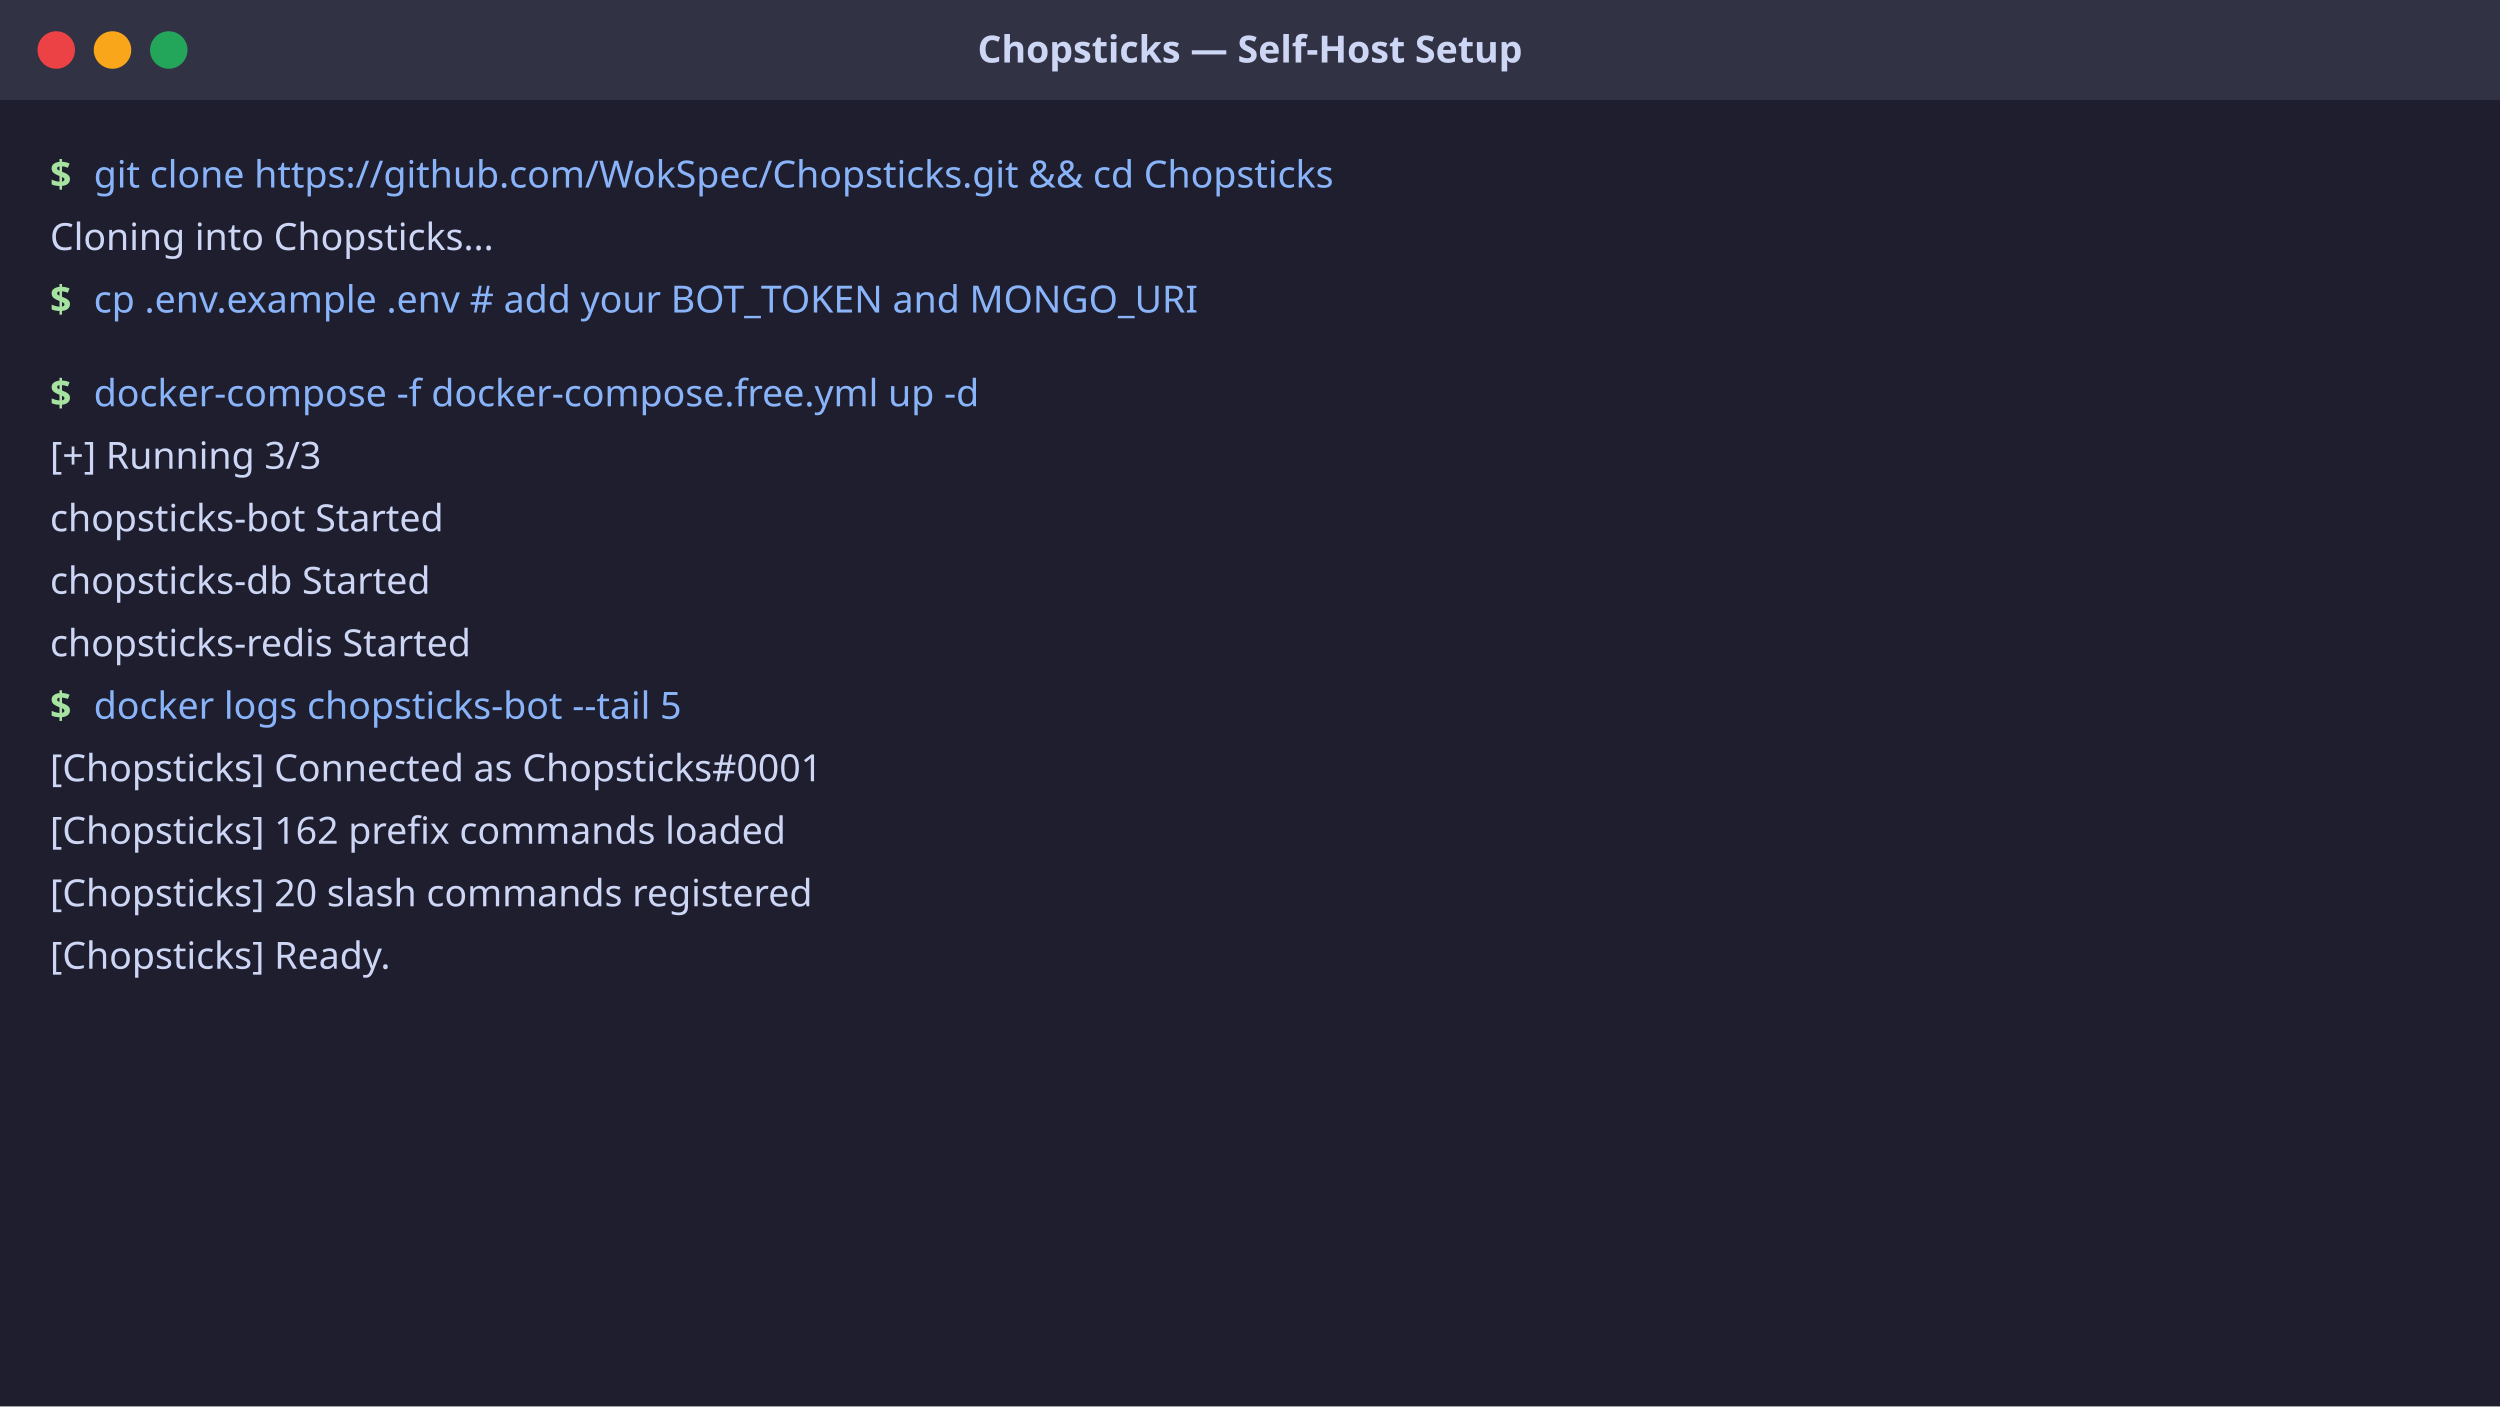
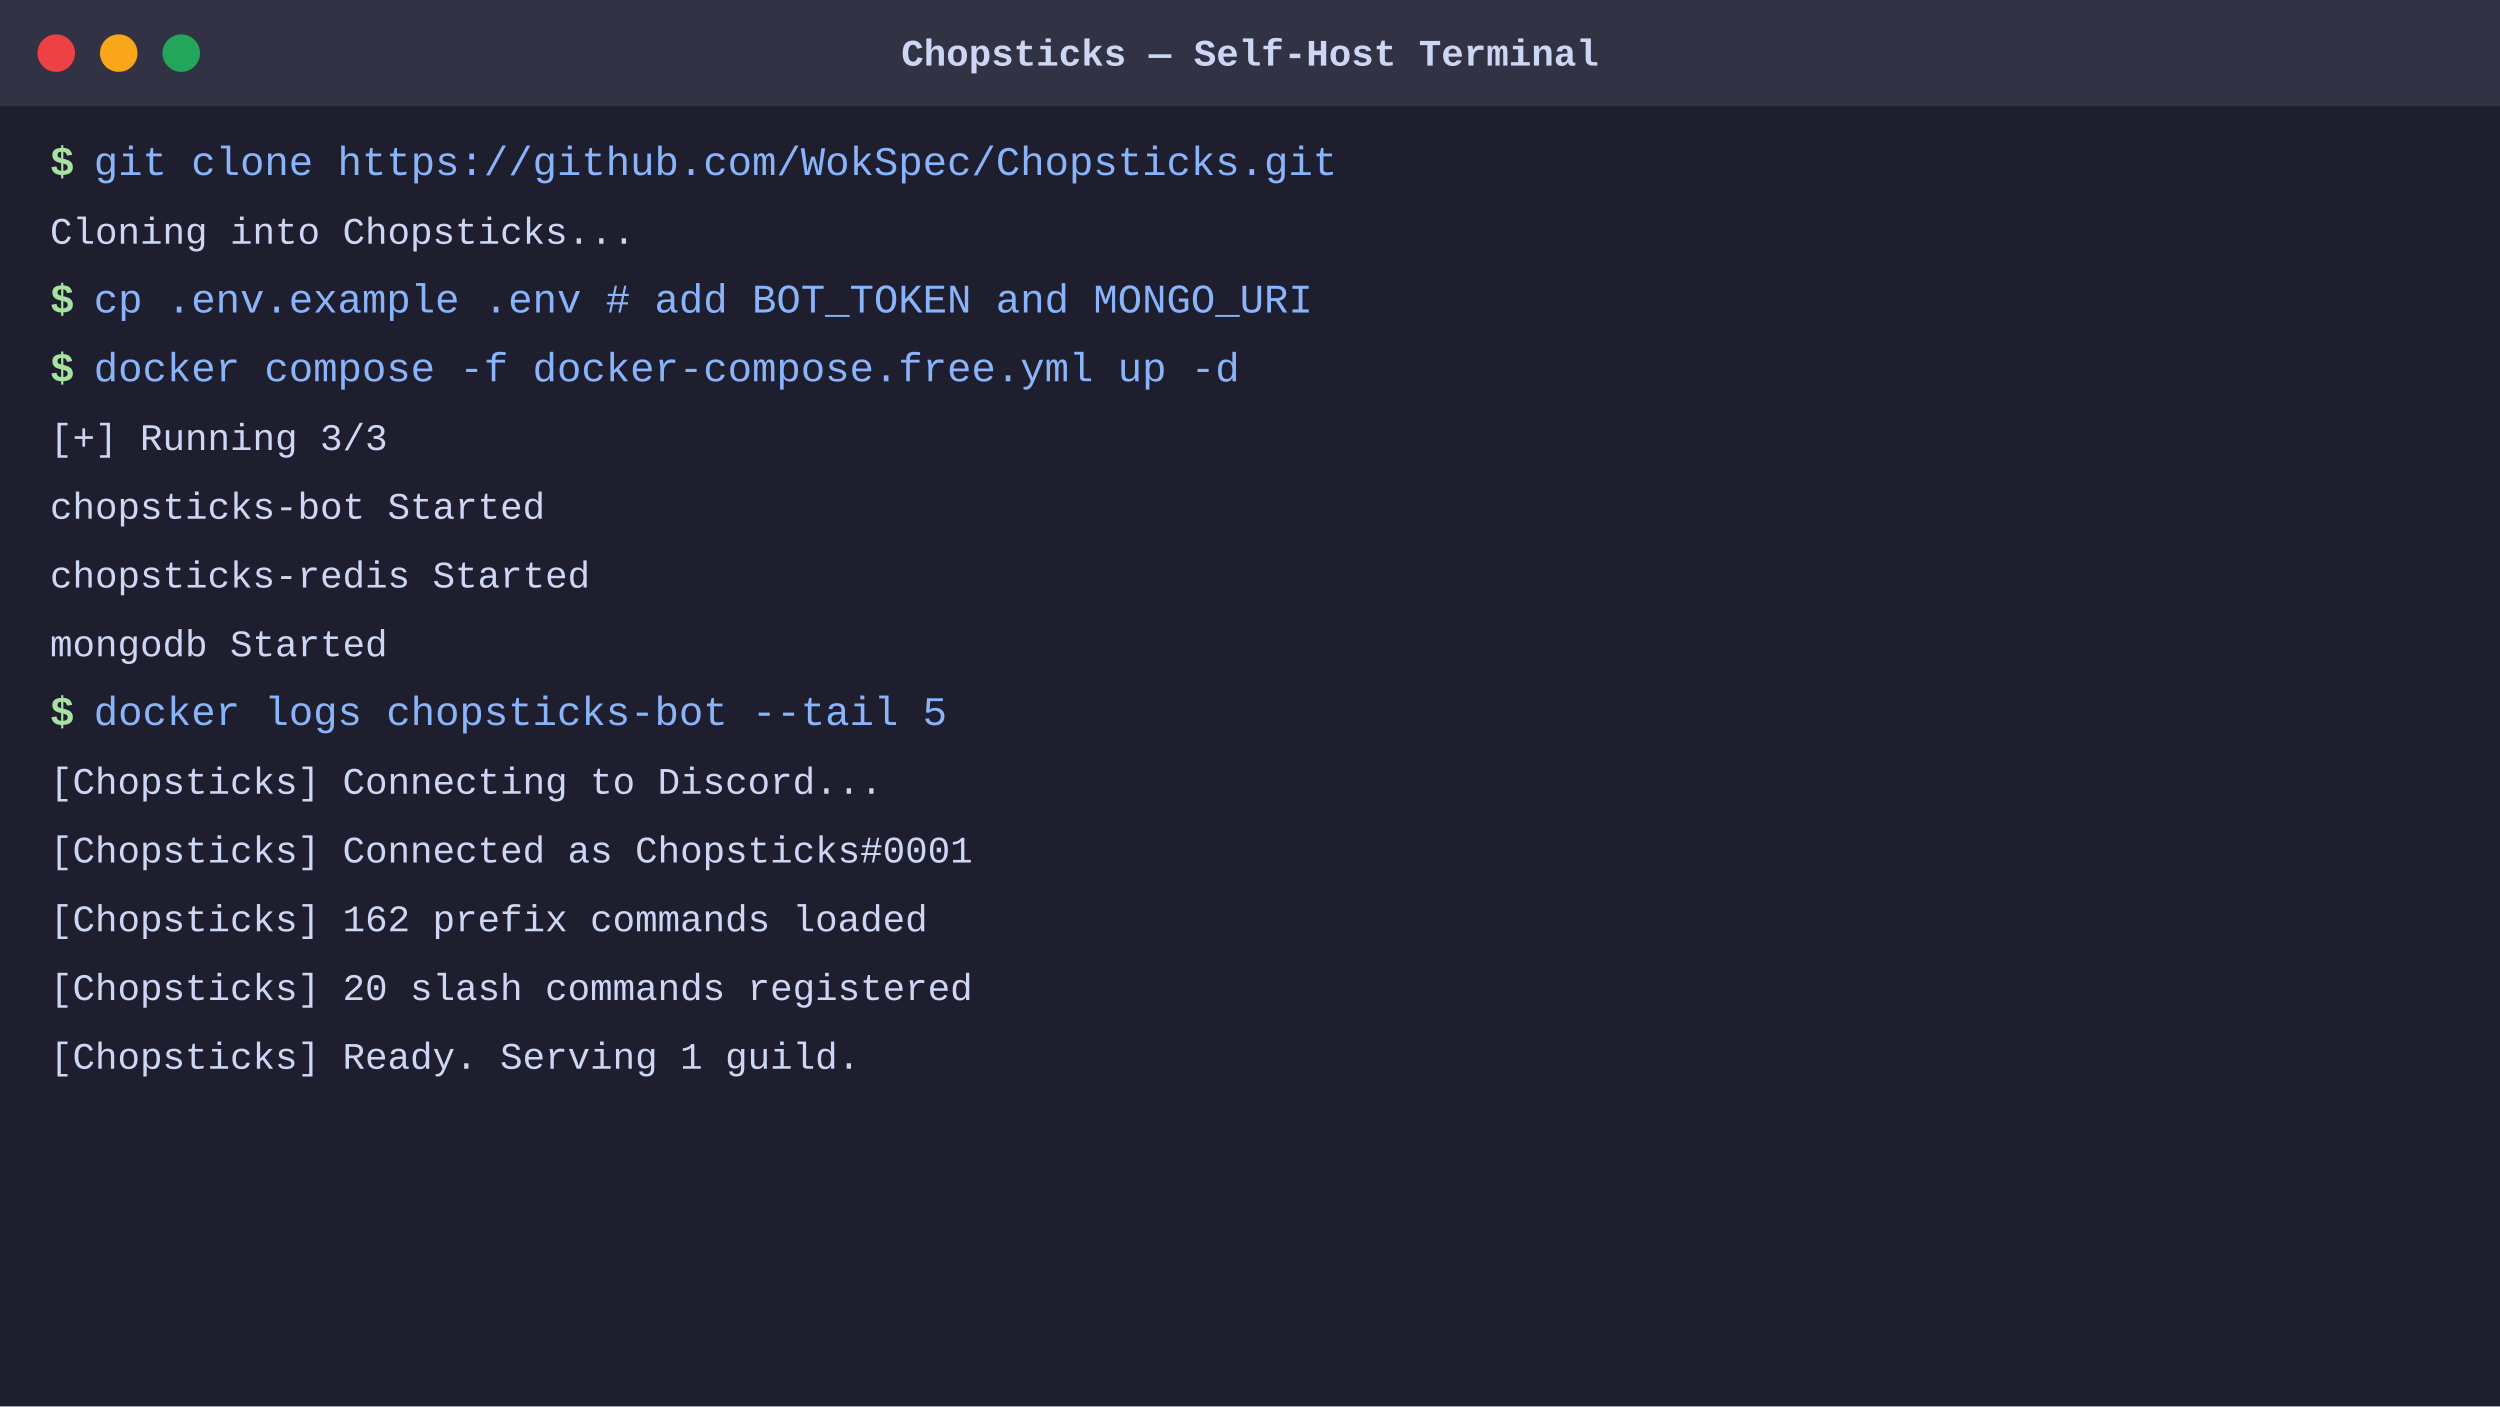
- <svg xmlns="http://www.w3.org/2000/svg" viewBox="0 0 800 450">
-   <defs>
-     <filter id="sh">
-       <feDropShadow dx="0" dy="1" stdDeviation="3" flood-color="#000" flood-opacity="0.4" />
-     </filter>
-   </defs>
+ <svg xmlns="http://www.w3.org/2000/svg" viewBox="0 0 800 450" font-family="'gg sans','Noto Sans','Helvetica Neue',Arial,sans-serif">
  <rect width="800" height="450" fill="#313338" />
  <rect x="0" y="0" width="800" height="450" fill="#1e1e2e" rx="0" />
-   <rect x="0" y="0" width="800" height="32" fill="#313244" rx="0" />
-   <circle cx="18" cy="16" r="6" fill="#ed4245" />
-   <circle cx="36" cy="16" r="6" fill="#faa61a" />
-   <circle cx="54" cy="16" r="6" fill="#23a55a" />
-   <text x="400" y="20" font-size="12" font-weight="700" fill="#cdd6f4" text-anchor="middle" font-family="ui-sans-serif,system-ui,sans-serif">Chopsticks — Self-Host Setup</text>
-   <text x="16" y="60" font-size="12" font-weight="700" fill="#a6e3a1" text-anchor="start" font-family="ui-sans-serif,system-ui,sans-serif">$ </text>
-   <text x="30" y="60" font-size="12" font-weight="normal" fill="#89b4fa" text-anchor="start" font-family="ui-sans-serif,system-ui,sans-serif">git clone https://github.com/WokSpec/Chopsticks.git &amp;&amp; cd Chopsticks</text>
-   <text x="16" y="80" font-size="12" font-weight="normal" fill="#cdd6f4" text-anchor="start" font-family="ui-sans-serif,system-ui,sans-serif">Cloning into Chopsticks...</text>
-   <text x="16" y="100" font-size="12" font-weight="700" fill="#a6e3a1" text-anchor="start" font-family="ui-sans-serif,system-ui,sans-serif">$ </text>
-   <text x="30" y="100" font-size="12" font-weight="normal" fill="#89b4fa" text-anchor="start" font-family="ui-sans-serif,system-ui,sans-serif">cp .env.example .env  # add your BOT_TOKEN and MONGO_URI</text>
-   <text x="16" y="130" font-size="12" font-weight="700" fill="#a6e3a1" text-anchor="start" font-family="ui-sans-serif,system-ui,sans-serif">$ </text>
-   <text x="30" y="130" font-size="12" font-weight="normal" fill="#89b4fa" text-anchor="start" font-family="ui-sans-serif,system-ui,sans-serif">docker-compose -f docker-compose.free.yml up -d</text>
-   <text x="16" y="150" font-size="12" font-weight="normal" fill="#cdd6f4" text-anchor="start" font-family="ui-sans-serif,system-ui,sans-serif">[+] Running 3/3</text>
-   <text x="16" y="170" font-size="12" font-weight="normal" fill="#cdd6f4" text-anchor="start" font-family="ui-sans-serif,system-ui,sans-serif">  chopsticks-bot      Started</text>
-   <text x="16" y="190" font-size="12" font-weight="normal" fill="#cdd6f4" text-anchor="start" font-family="ui-sans-serif,system-ui,sans-serif">  chopsticks-db       Started</text>
-   <text x="16" y="210" font-size="12" font-weight="normal" fill="#cdd6f4" text-anchor="start" font-family="ui-sans-serif,system-ui,sans-serif">  chopsticks-redis    Started</text>
-   <text x="16" y="230" font-size="12" font-weight="700" fill="#a6e3a1" text-anchor="start" font-family="ui-sans-serif,system-ui,sans-serif">$ </text>
-   <text x="30" y="230" font-size="12" font-weight="normal" fill="#89b4fa" text-anchor="start" font-family="ui-sans-serif,system-ui,sans-serif">docker logs chopsticks-bot --tail 5</text>
-   <text x="16" y="250" font-size="12" font-weight="normal" fill="#cdd6f4" text-anchor="start" font-family="ui-sans-serif,system-ui,sans-serif">[Chopsticks] Connected as Chopsticks#0001</text>
-   <text x="16" y="270" font-size="12" font-weight="normal" fill="#cdd6f4" text-anchor="start" font-family="ui-sans-serif,system-ui,sans-serif">[Chopsticks] 162 prefix commands loaded</text>
-   <text x="16" y="290" font-size="12" font-weight="normal" fill="#cdd6f4" text-anchor="start" font-family="ui-sans-serif,system-ui,sans-serif">[Chopsticks] 20 slash commands registered</text>
-   <text x="16" y="310" font-size="12" font-weight="normal" fill="#cdd6f4" text-anchor="start" font-family="ui-sans-serif,system-ui,sans-serif">[Chopsticks] Ready.</text>
+   <rect x="0" y="0" width="800" height="34" fill="#313244" rx="0" />
+   <circle cx="18" cy="17" r="6" fill="#ed4245" />
+   <circle cx="38" cy="17" r="6" fill="#faa61a" />
+   <circle cx="58" cy="17" r="6" fill="#23a55a" />
+   <text x="400" y="21" font-size="12" font-weight="700" fill="#cdd6f4" text-anchor="middle" font-family="'Consolas','Courier New',monospace">Chopsticks — Self-Host Terminal</text>
+   <text x="16" y="56" font-size="13" font-weight="700" fill="#a6e3a1" text-anchor="start" font-family="'Consolas','Courier New',monospace">$ </text>
+   <text x="30" y="56" font-size="13" font-weight="normal" fill="#89b4fa" text-anchor="start" font-family="'Consolas','Courier New',monospace">git clone https://github.com/WokSpec/Chopsticks.git</text>
+   <text x="16" y="78" font-size="12" font-weight="normal" fill="#cdd6f4" text-anchor="start" font-family="'Consolas','Courier New',monospace">  Cloning into Chopsticks...</text>
+   <text x="16" y="100" font-size="13" font-weight="700" fill="#a6e3a1" text-anchor="start" font-family="'Consolas','Courier New',monospace">$ </text>
+   <text x="30" y="100" font-size="13" font-weight="normal" fill="#89b4fa" text-anchor="start" font-family="'Consolas','Courier New',monospace">cp .env.example .env  # add BOT_TOKEN and MONGO_URI</text>
+   <text x="16" y="122" font-size="13" font-weight="700" fill="#a6e3a1" text-anchor="start" font-family="'Consolas','Courier New',monospace">$ </text>
+   <text x="30" y="122" font-size="13" font-weight="normal" fill="#89b4fa" text-anchor="start" font-family="'Consolas','Courier New',monospace">docker compose -f docker-compose.free.yml up -d</text>
+   <text x="16" y="144" font-size="12" font-weight="normal" fill="#cdd6f4" text-anchor="start" font-family="'Consolas','Courier New',monospace">  [+] Running 3/3</text>
+   <text x="16" y="166" font-size="12" font-weight="normal" fill="#cdd6f4" text-anchor="start" font-family="'Consolas','Courier New',monospace">      chopsticks-bot       Started</text>
+   <text x="16" y="188" font-size="12" font-weight="normal" fill="#cdd6f4" text-anchor="start" font-family="'Consolas','Courier New',monospace">      chopsticks-redis      Started</text>
+   <text x="16" y="210" font-size="12" font-weight="normal" fill="#cdd6f4" text-anchor="start" font-family="'Consolas','Courier New',monospace">      mongodb               Started</text>
+   <text x="16" y="232" font-size="13" font-weight="700" fill="#a6e3a1" text-anchor="start" font-family="'Consolas','Courier New',monospace">$ </text>
+   <text x="30" y="232" font-size="13" font-weight="normal" fill="#89b4fa" text-anchor="start" font-family="'Consolas','Courier New',monospace">docker logs chopsticks-bot --tail 5</text>
+   <text x="16" y="254" font-size="12" font-weight="normal" fill="#cdd6f4" text-anchor="start" font-family="'Consolas','Courier New',monospace">  [Chopsticks] Connecting to Discord...</text>
+   <text x="16" y="276" font-size="12" font-weight="normal" fill="#cdd6f4" text-anchor="start" font-family="'Consolas','Courier New',monospace">  [Chopsticks] Connected as Chopsticks#0001</text>
+   <text x="16" y="298" font-size="12" font-weight="normal" fill="#cdd6f4" text-anchor="start" font-family="'Consolas','Courier New',monospace">  [Chopsticks] 162 prefix commands loaded</text>
+   <text x="16" y="320" font-size="12" font-weight="normal" fill="#cdd6f4" text-anchor="start" font-family="'Consolas','Courier New',monospace">  [Chopsticks] 20 slash commands registered</text>
+   <text x="16" y="342" font-size="12" font-weight="normal" fill="#cdd6f4" text-anchor="start" font-family="'Consolas','Courier New',monospace">  [Chopsticks] Ready. Serving 1 guild.</text>
</svg>
